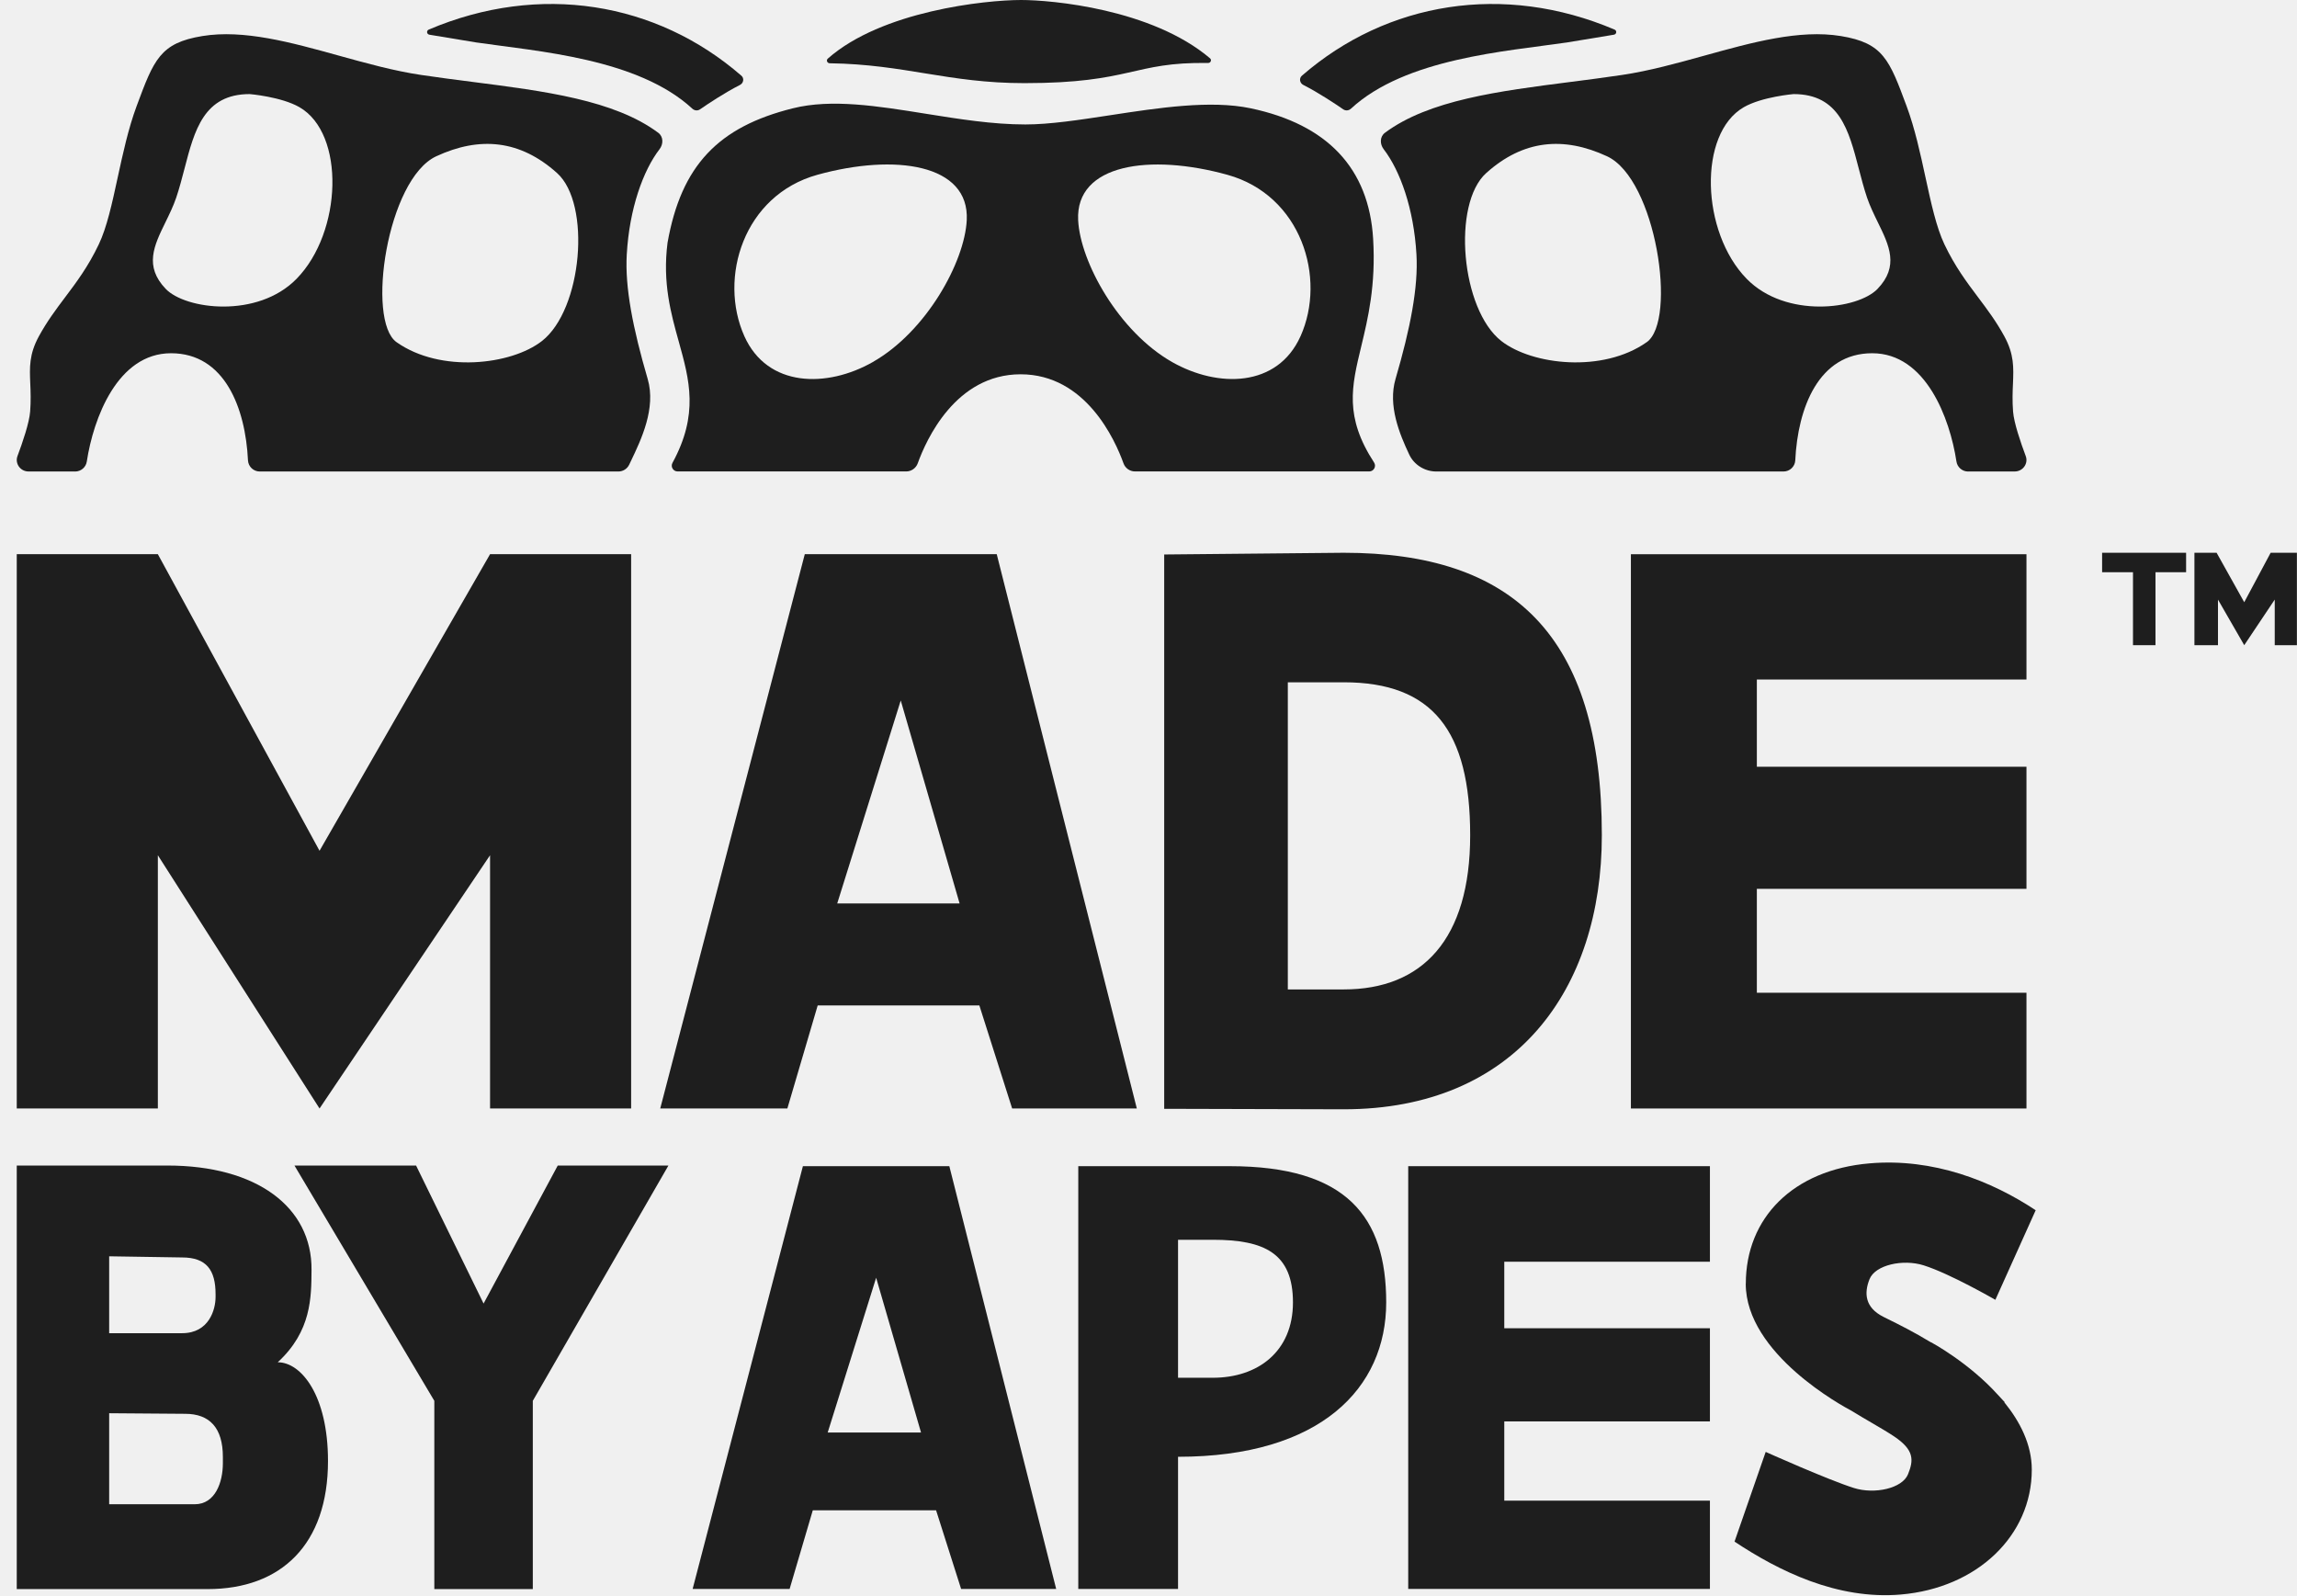
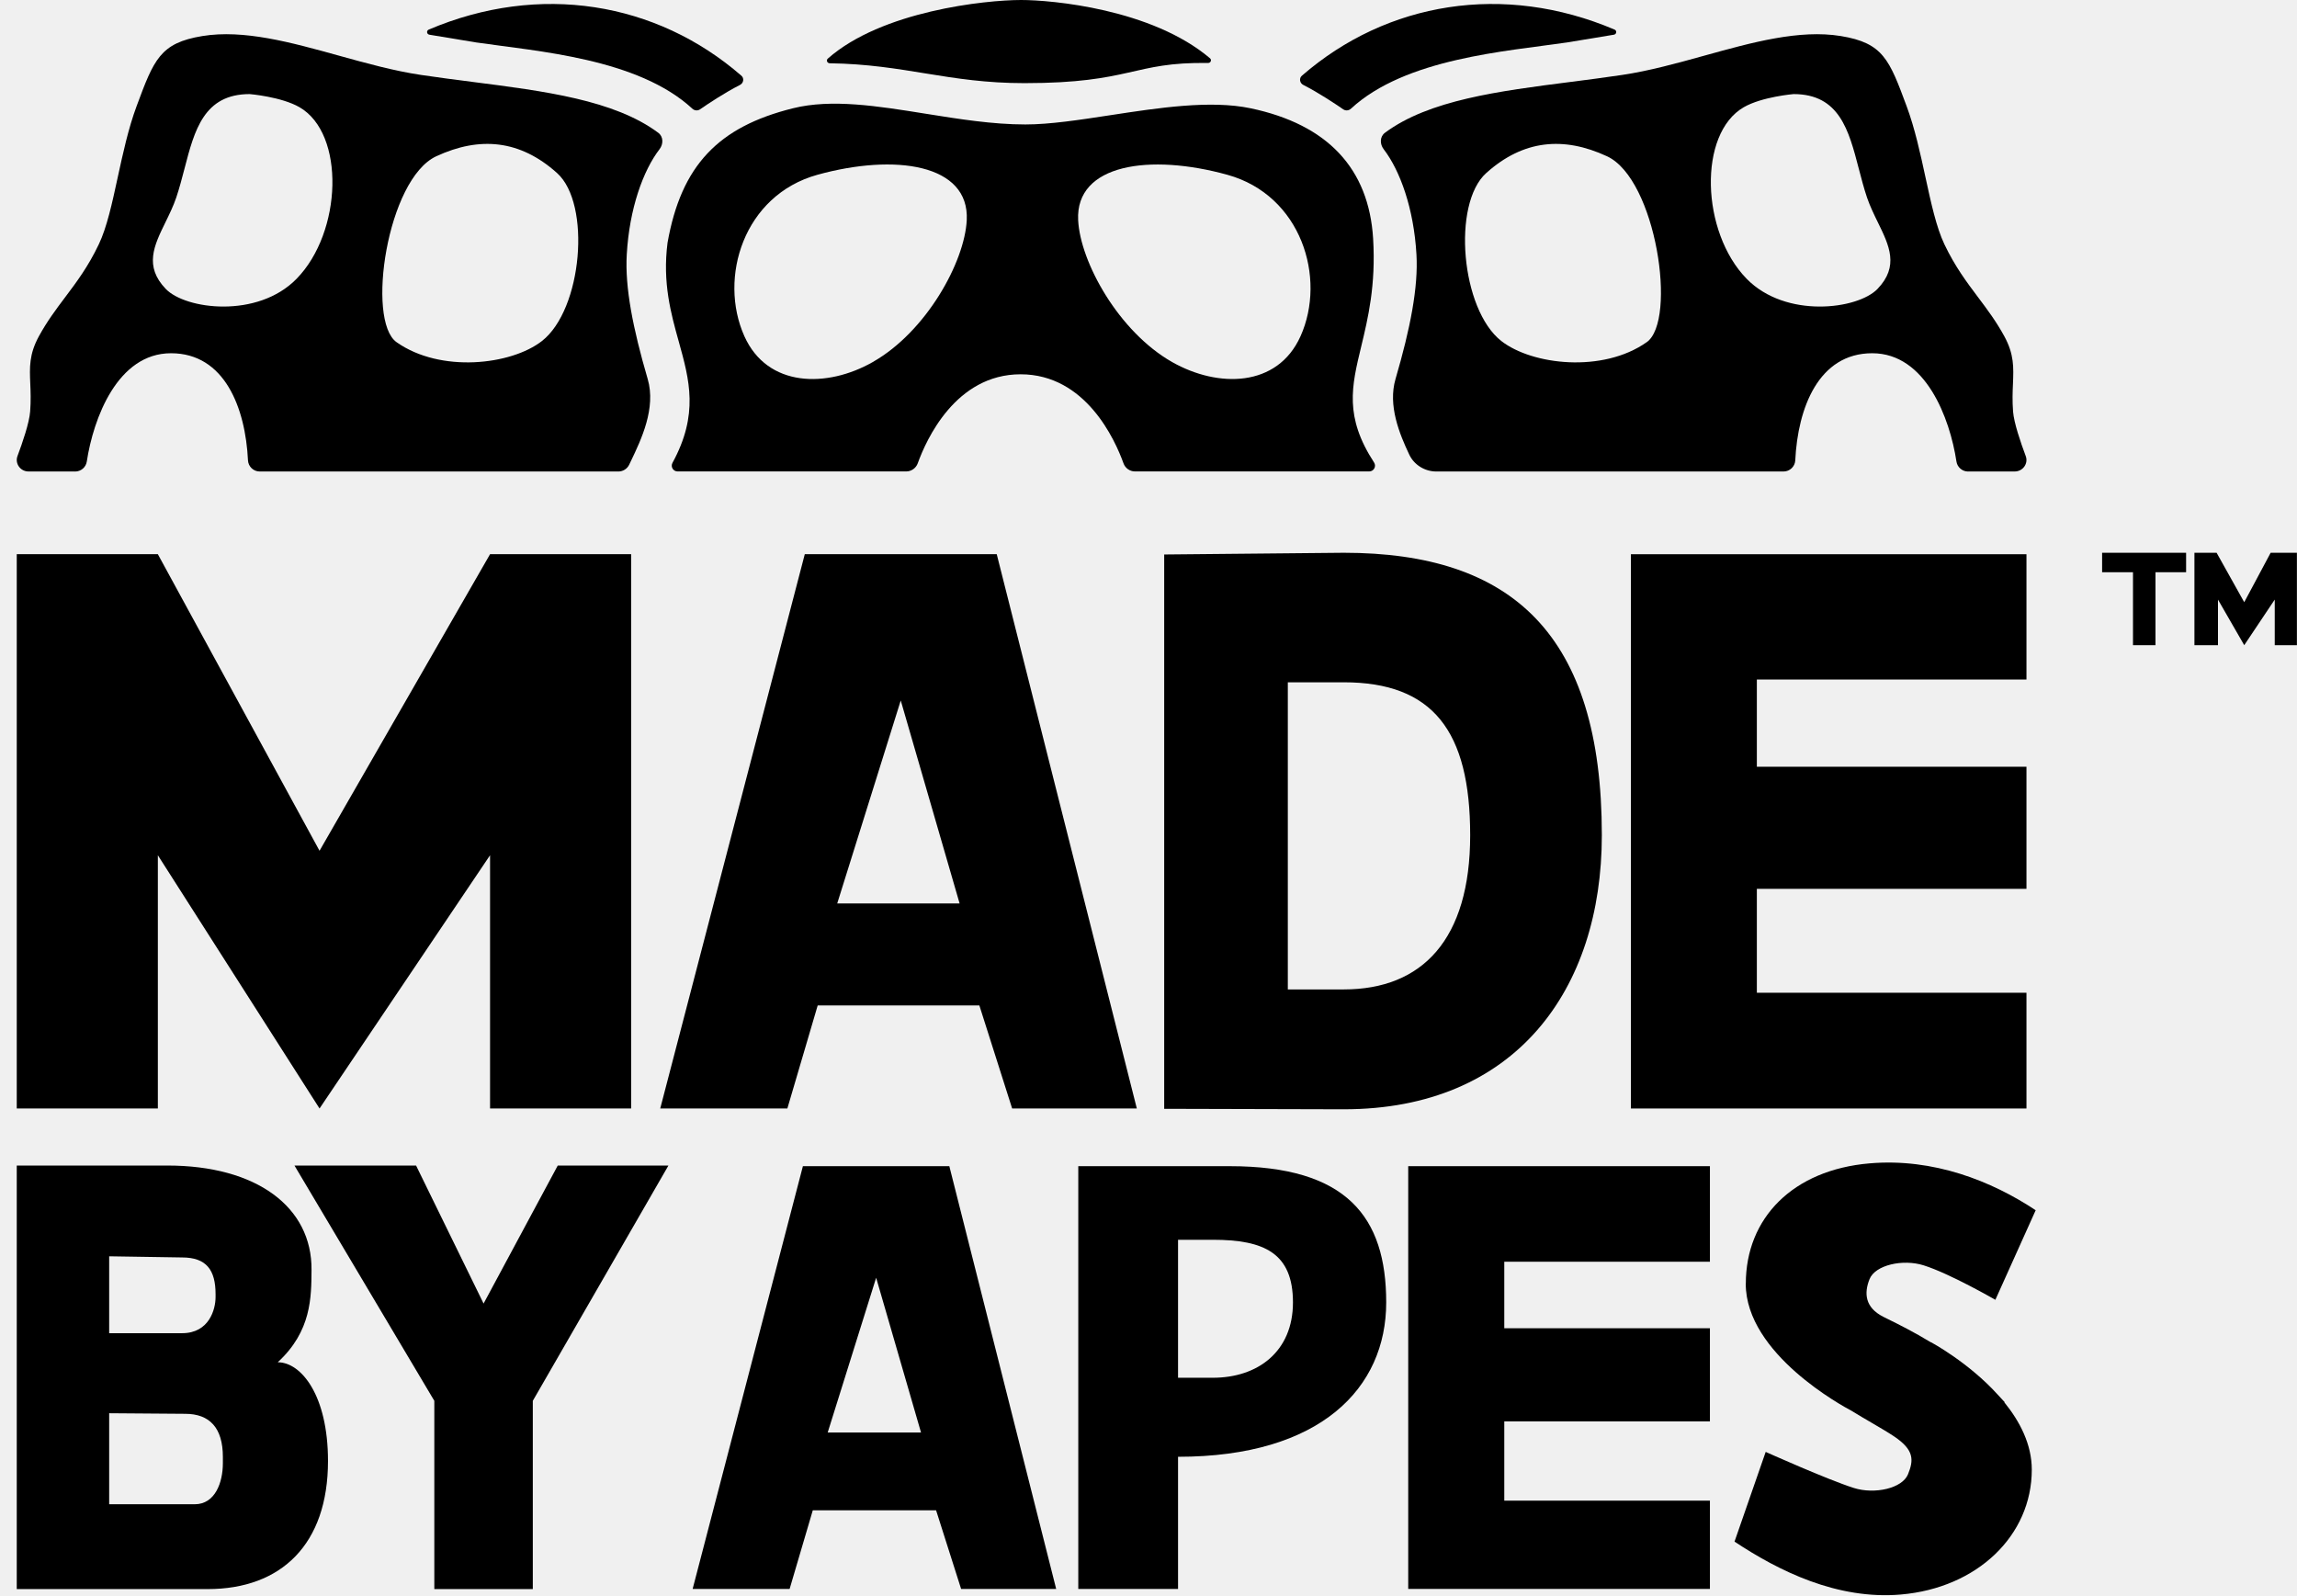
- <svg xmlns="http://www.w3.org/2000/svg" width="72" height="50" viewBox="0 0 72 50" fill="none">
+ <svg xmlns="http://www.w3.org/2000/svg" width="72" height="50" viewBox="0 0 72 50">
  <g clip-path="url(#clip0_51_1141)">
-     <path d="M0.525 36.533H5.247C8.039 36.533 9.784 37.828 9.765 39.809C9.758 40.661 9.765 41.725 8.706 42.699C9.44 42.699 10.281 43.736 10.281 45.793C10.281 48.409 8.814 49.809 6.509 49.809H0.525V36.533ZM3.422 39.378V41.788H5.709C6.554 41.788 6.757 41.044 6.757 40.656V40.564C6.757 39.809 6.471 39.414 5.709 39.414L3.422 39.378ZM3.422 44.297V47.15H6.103C6.744 47.15 6.986 46.466 6.986 45.863V45.666C6.986 44.755 6.571 44.315 5.805 44.315L3.422 44.297V44.297Z" fill="#1E1E1E" />
-     <path d="M13.614 43.908L9.23 36.533H13.042L15.158 40.859L17.483 36.533H20.952L16.701 43.908V49.809H13.614V43.908Z" fill="#1E1E1E" />
-     <path d="M43.451 40.824C43.451 43.504 41.4 45.662 36.926 45.662V49.805H33.799V36.553H38.547C42.217 36.553 43.451 38.143 43.451 40.824ZM36.926 43.185H38.017C39.424 43.185 40.528 42.366 40.528 40.824C40.528 39.281 39.631 38.86 38.017 38.86H36.926V43.186V43.185Z" fill="#1E1E1E" />
-     <path d="M0.525 34.745V17.371H4.948L10.016 26.667L15.361 17.371H19.783V34.745H15.361V26.807L10.016 34.745L4.948 26.807V34.745H0.525Z" fill="#1E1E1E" />
-     <path d="M25.225 17.371H31.243L35.634 34.745H31.726L30.698 31.514H25.631L24.68 34.745H20.695L25.226 17.371H25.225ZM28.234 21.956L26.243 28.318H30.079L28.234 21.956Z" fill="#1E1E1E" />
-     <path d="M51.121 17.372H63.52V21.299H55.069V24.033H63.52V27.86H55.069V31.117H63.52V34.745H51.121V17.371V17.372Z" fill="#1E1E1E" />
-     <path d="M44.141 36.553H53.598V39.548H47.152V41.633H53.598V44.553H47.152V47.037H53.598V49.804H44.141V36.553Z" fill="#1E1E1E" />
-     <path d="M25.167 36.553H29.757L33.106 49.804H30.126L29.342 47.34H25.477L24.751 49.804H21.711L25.167 36.553ZM27.463 40.05L25.944 44.902H28.87L27.463 40.05Z" fill="#1E1E1E" />
-     <path d="M42.12 34.77L36.492 34.755V17.38L42.12 17.326C47.393 17.326 50.21 19.878 50.21 26.179C50.21 31.013 47.507 34.77 42.12 34.77ZM40.367 31.013H42.12C44.581 31.013 46.083 29.448 46.083 26.179C46.083 22.91 44.911 21.386 42.12 21.386H40.367V31.013Z" fill="#1E1E1E" />
-     <path fill-rule="evenodd" clip-rule="evenodd" d="M54.723 40.238C54.723 38.171 56.205 36.669 58.602 36.465C60.603 36.293 62.426 37.017 63.809 37.934L62.545 40.742C62.545 40.742 61.131 39.924 60.3 39.662C59.647 39.455 58.78 39.65 58.602 40.092C58.424 40.533 58.457 40.985 59.033 41.274C59.079 41.298 59.131 41.323 59.187 41.351C59.505 41.508 59.985 41.746 60.529 42.077H60.538C60.538 42.077 61.708 42.706 62.621 43.716C62.695 43.793 62.769 43.872 62.84 43.953H62.825C63.315 44.556 63.687 45.275 63.687 46.064C63.687 48.13 61.979 49.774 59.582 49.979C57.581 50.15 55.752 49.238 54.369 48.321L55.346 45.509C55.346 45.509 57.28 46.377 58.11 46.64C58.762 46.846 59.629 46.652 59.807 46.21C59.985 45.768 60.008 45.453 59.376 45.027C59.179 44.895 58.943 44.757 58.676 44.601C58.477 44.485 58.26 44.359 58.031 44.217C57.781 44.086 54.721 42.438 54.721 40.238H54.723Z" fill="#1E1E1E" />
-     <path d="M68.785 20.223V17.326H69.48L70.346 18.876L71.174 17.326H71.997V20.223H71.302V18.794L70.346 20.223L69.523 18.794V20.223H68.785Z" fill="#1E1E1E" />
-     <path d="M65.891 17.936V17.326H68.524V17.936H67.564V20.223H66.859V17.936H65.891Z" fill="#1E1E1E" />
-     <path d="M14.955 1.335L13.461 1.088C13.374 1.074 13.359 0.961 13.44 0.927C16.911 -0.548 20.571 0.056 23.238 2.372C23.334 2.454 23.308 2.604 23.195 2.662C22.715 2.906 22.181 3.262 21.943 3.427C21.869 3.478 21.768 3.468 21.703 3.408C19.994 1.826 16.832 1.61 14.955 1.334V1.335Z" fill="#1E1E1E" />
-     <path d="M49.092 1.335L50.587 1.088C50.674 1.074 50.689 0.961 50.608 0.927C47.136 -0.548 43.476 0.056 40.809 2.372C40.714 2.454 40.739 2.604 40.852 2.662C41.332 2.906 41.866 3.262 42.104 3.427C42.178 3.478 42.279 3.468 42.344 3.408C44.053 1.826 47.215 1.61 49.092 1.334V1.335Z" fill="#1E1E1E" />
-     <path d="M32.113 2.606C29.713 2.606 28.37 2.017 26.009 1.983C25.929 1.982 25.889 1.889 25.948 1.837C27.633 0.347 30.879 0 32.007 0C32.955 0 36.099 0.275 37.928 1.827C37.99 1.88 37.949 1.976 37.866 1.974C35.498 1.938 35.481 2.606 32.112 2.606L32.113 2.606Z" fill="#1E1E1E" />
-     <path fill-rule="evenodd" clip-rule="evenodd" d="M2.353 14.778H0.893C0.637 14.778 0.461 14.527 0.548 14.295C0.709 13.866 0.918 13.253 0.945 12.899C0.971 12.561 0.96 12.281 0.949 12.027C0.927 11.515 0.91 11.108 1.219 10.54C1.473 10.075 1.753 9.701 2.039 9.321C2.398 8.844 2.764 8.357 3.096 7.66C3.35 7.129 3.514 6.373 3.689 5.564C3.851 4.818 4.022 4.027 4.282 3.327C4.824 1.867 5.017 1.347 6.343 1.13C7.639 0.918 9.119 1.327 10.622 1.744C11.483 1.983 12.352 2.223 13.198 2.349C13.731 2.429 14.272 2.498 14.808 2.567C17.06 2.855 19.256 3.135 20.634 4.162C20.797 4.284 20.797 4.516 20.674 4.676C20.158 5.346 19.728 6.54 19.646 7.976C19.586 9.007 19.838 10.292 20.302 11.879C20.57 12.795 20.095 13.786 19.78 14.444C19.759 14.487 19.74 14.527 19.721 14.567C19.66 14.694 19.529 14.779 19.383 14.779H8.142C7.944 14.779 7.783 14.623 7.773 14.431C7.694 12.787 7.042 11.072 5.361 11.072C3.68 11.072 2.926 13.119 2.721 14.464C2.695 14.643 2.54 14.78 2.353 14.78V14.778ZM5.196 9.056C4.512 8.345 4.829 7.696 5.185 6.969C5.306 6.721 5.432 6.465 5.524 6.194C5.624 5.898 5.704 5.588 5.784 5.283C6.096 4.083 6.39 2.949 7.827 2.949C7.827 2.949 8.817 3.032 9.387 3.36C10.825 4.188 10.73 7.273 9.297 8.738C8.071 9.993 5.812 9.699 5.196 9.056V9.056ZM12.431 10.726C13.808 11.697 16.021 11.442 16.986 10.69C18.255 9.701 18.537 6.39 17.461 5.424C16.3 4.382 15.038 4.267 13.675 4.898C12.133 5.612 11.472 10.049 12.431 10.726H12.431Z" fill="#1E1E1E" />
-     <path fill-rule="evenodd" clip-rule="evenodd" d="M61.693 14.778H63.153C63.408 14.778 63.585 14.527 63.497 14.295C63.336 13.866 63.127 13.253 63.1 12.899C63.074 12.561 63.085 12.281 63.097 12.027C63.118 11.515 63.135 11.108 62.826 10.54C62.572 10.075 62.292 9.701 62.006 9.321C61.648 8.844 61.281 8.357 60.949 7.66C60.696 7.129 60.532 6.373 60.356 5.564C60.195 4.818 60.023 4.027 59.763 3.327C59.221 1.867 59.029 1.347 57.702 1.13C56.406 0.918 54.926 1.327 53.424 1.744C52.562 1.983 51.693 2.223 50.847 2.349C50.314 2.429 49.774 2.498 49.237 2.567C46.985 2.855 44.789 3.135 43.411 4.162C43.248 4.284 43.248 4.516 43.371 4.676C43.887 5.346 44.317 6.54 44.399 7.976C44.459 9.007 44.207 10.292 43.743 11.879C43.5 12.71 43.867 13.601 44.174 14.25C44.325 14.57 44.659 14.779 45.023 14.779H55.904C56.103 14.779 56.263 14.623 56.273 14.431C56.352 12.787 57.004 11.072 58.685 11.072C60.366 11.072 61.121 13.119 61.325 14.464C61.351 14.643 61.506 14.78 61.693 14.78V14.778ZM58.851 9.056C59.535 8.345 59.218 7.696 58.862 6.969C58.741 6.721 58.616 6.465 58.523 6.194C58.423 5.898 58.343 5.588 58.263 5.283C57.951 4.083 57.656 2.949 56.22 2.949C56.22 2.949 55.23 3.032 54.66 3.36C53.221 4.188 53.317 7.273 54.749 8.738C55.977 9.993 58.234 9.699 58.851 9.056V9.056ZM51.615 10.726C50.239 11.697 48.026 11.442 47.061 10.69C45.792 9.701 45.51 6.39 46.586 5.424C47.747 4.382 49.009 4.267 50.372 4.898C51.913 5.612 52.575 10.049 51.616 10.726H51.615Z" fill="#1E1E1E" />
-     <path fill-rule="evenodd" clip-rule="evenodd" d="M28.406 14.777H21.24C21.1 14.777 21.014 14.63 21.078 14.51C21.91 12.985 21.611 11.911 21.277 10.71C21.03 9.823 20.763 8.866 20.924 7.609C21.353 5.188 22.513 3.976 24.855 3.394C26.069 3.091 27.514 3.324 29.012 3.564C30.05 3.73 31.111 3.901 32.14 3.901C32.908 3.901 33.834 3.759 34.802 3.611C36.323 3.378 37.945 3.131 39.2 3.394C41.615 3.901 42.908 5.284 43.041 7.481C43.129 8.944 42.88 9.978 42.668 10.859C42.364 12.116 42.137 13.062 43.071 14.498C43.149 14.617 43.063 14.777 42.917 14.777H35.577C35.413 14.777 35.269 14.672 35.216 14.522C34.953 13.79 34.032 11.732 31.992 11.732C29.951 11.732 29.03 13.79 28.767 14.522C28.713 14.671 28.569 14.777 28.406 14.777V14.777ZM27.358 11.348C25.923 12.164 24.057 12.151 23.333 10.539C22.512 8.708 23.31 6.119 25.623 5.478C28.047 4.808 30.391 5.135 30.303 6.901C30.237 8.214 29.036 10.394 27.358 11.347V11.348ZM40.765 10.539C40.041 12.151 38.175 12.163 36.74 11.348C35.062 10.394 33.861 8.214 33.795 6.902C33.707 5.136 36.051 4.808 38.474 5.479C40.787 6.12 41.586 8.709 40.765 10.54V10.539Z" fill="#1E1E1E" />
+     <path d="M0.525 36.533H5.247C8.039 36.533 9.784 37.828 9.765 39.809C9.758 40.661 9.765 41.725 8.706 42.699C9.44 42.699 10.281 43.736 10.281 45.793C10.281 48.409 8.814 49.809 6.509 49.809H0.525V36.533ZM3.422 39.378V41.788H5.709C6.554 41.788 6.757 41.044 6.757 40.656V40.564C6.757 39.809 6.471 39.414 5.709 39.414L3.422 39.378ZM3.422 44.297V47.15H6.103C6.744 47.15 6.986 46.466 6.986 45.863V45.666C6.986 44.755 6.571 44.315 5.805 44.315L3.422 44.297V44.297Z" />
+     <path d="M13.614 43.908L9.23 36.533H13.042L15.158 40.859L17.483 36.533H20.952L16.701 43.908V49.809H13.614V43.908Z" />
+     <path d="M43.451 40.824C43.451 43.504 41.4 45.662 36.926 45.662V49.805H33.799V36.553H38.547C42.217 36.553 43.451 38.143 43.451 40.824ZM36.926 43.185H38.017C39.424 43.185 40.528 42.366 40.528 40.824C40.528 39.281 39.631 38.86 38.017 38.86H36.926V43.186V43.185Z" />
+     <path d="M0.525 34.745V17.371H4.948L10.016 26.667L15.361 17.371H19.783V34.745H15.361V26.807L10.016 34.745L4.948 26.807V34.745H0.525Z" />
+     <path d="M25.225 17.371H31.243L35.634 34.745H31.726L30.698 31.514H25.631L24.68 34.745H20.695L25.226 17.371H25.225ZM28.234 21.956L26.243 28.318H30.079L28.234 21.956Z" />
+     <path d="M51.121 17.372H63.52V21.299H55.069V24.033H63.52V27.86H55.069V31.117H63.52V34.745H51.121V17.371V17.372Z" />
+     <path d="M44.141 36.553H53.598V39.548H47.152V41.633H53.598V44.553H47.152V47.037H53.598V49.804H44.141V36.553Z" />
+     <path d="M25.167 36.553H29.757L33.106 49.804H30.126L29.342 47.34H25.477L24.751 49.804H21.711L25.167 36.553ZM27.463 40.05L25.944 44.902H28.87L27.463 40.05Z" />
+     <path d="M42.12 34.77L36.492 34.755V17.38L42.12 17.326C47.393 17.326 50.21 19.878 50.21 26.179C50.21 31.013 47.507 34.77 42.12 34.77ZM40.367 31.013H42.12C44.581 31.013 46.083 29.448 46.083 26.179C46.083 22.91 44.911 21.386 42.12 21.386H40.367V31.013Z" />
+     <path fill-rule="evenodd" clip-rule="evenodd" d="M54.723 40.238C54.723 38.171 56.205 36.669 58.602 36.465C60.603 36.293 62.426 37.017 63.809 37.934L62.545 40.742C62.545 40.742 61.131 39.924 60.3 39.662C59.647 39.455 58.78 39.65 58.602 40.092C58.424 40.533 58.457 40.985 59.033 41.274C59.079 41.298 59.131 41.323 59.187 41.351C59.505 41.508 59.985 41.746 60.529 42.077H60.538C60.538 42.077 61.708 42.706 62.621 43.716C62.695 43.793 62.769 43.872 62.84 43.953H62.825C63.315 44.556 63.687 45.275 63.687 46.064C63.687 48.13 61.979 49.774 59.582 49.979C57.581 50.15 55.752 49.238 54.369 48.321L55.346 45.509C55.346 45.509 57.28 46.377 58.11 46.64C58.762 46.846 59.629 46.652 59.807 46.21C59.985 45.768 60.008 45.453 59.376 45.027C59.179 44.895 58.943 44.757 58.676 44.601C58.477 44.485 58.26 44.359 58.031 44.217C57.781 44.086 54.721 42.438 54.721 40.238H54.723Z" />
+     <path d="M68.785 20.223V17.326H69.48L70.346 18.876L71.174 17.326H71.997V20.223H71.302V18.794L70.346 20.223L69.523 18.794V20.223H68.785Z" />
+     <path d="M65.891 17.936V17.326H68.524V17.936H67.564V20.223H66.859V17.936H65.891Z" />
+     <path d="M14.955 1.335L13.461 1.088C13.374 1.074 13.359 0.961 13.44 0.927C16.911 -0.548 20.571 0.056 23.238 2.372C23.334 2.454 23.308 2.604 23.195 2.662C22.715 2.906 22.181 3.262 21.943 3.427C21.869 3.478 21.768 3.468 21.703 3.408C19.994 1.826 16.832 1.61 14.955 1.334V1.335Z" />
+     <path d="M49.092 1.335L50.587 1.088C50.674 1.074 50.689 0.961 50.608 0.927C47.136 -0.548 43.476 0.056 40.809 2.372C40.714 2.454 40.739 2.604 40.852 2.662C41.332 2.906 41.866 3.262 42.104 3.427C42.178 3.478 42.279 3.468 42.344 3.408C44.053 1.826 47.215 1.61 49.092 1.334V1.335Z" />
+     <path d="M32.113 2.606C29.713 2.606 28.37 2.017 26.009 1.983C25.929 1.982 25.889 1.889 25.948 1.837C27.633 0.347 30.879 0 32.007 0C32.955 0 36.099 0.275 37.928 1.827C37.99 1.88 37.949 1.976 37.866 1.974C35.498 1.938 35.481 2.606 32.112 2.606L32.113 2.606Z" />
+     <path fill-rule="evenodd" clip-rule="evenodd" d="M2.353 14.778H0.893C0.637 14.778 0.461 14.527 0.548 14.295C0.709 13.866 0.918 13.253 0.945 12.899C0.971 12.561 0.96 12.281 0.949 12.027C0.927 11.515 0.91 11.108 1.219 10.54C1.473 10.075 1.753 9.701 2.039 9.321C2.398 8.844 2.764 8.357 3.096 7.66C3.35 7.129 3.514 6.373 3.689 5.564C3.851 4.818 4.022 4.027 4.282 3.327C4.824 1.867 5.017 1.347 6.343 1.13C7.639 0.918 9.119 1.327 10.622 1.744C11.483 1.983 12.352 2.223 13.198 2.349C13.731 2.429 14.272 2.498 14.808 2.567C17.06 2.855 19.256 3.135 20.634 4.162C20.797 4.284 20.797 4.516 20.674 4.676C20.158 5.346 19.728 6.54 19.646 7.976C19.586 9.007 19.838 10.292 20.302 11.879C20.57 12.795 20.095 13.786 19.78 14.444C19.759 14.487 19.74 14.527 19.721 14.567C19.66 14.694 19.529 14.779 19.383 14.779H8.142C7.944 14.779 7.783 14.623 7.773 14.431C7.694 12.787 7.042 11.072 5.361 11.072C3.68 11.072 2.926 13.119 2.721 14.464C2.695 14.643 2.54 14.78 2.353 14.78V14.778ZM5.196 9.056C4.512 8.345 4.829 7.696 5.185 6.969C5.306 6.721 5.432 6.465 5.524 6.194C5.624 5.898 5.704 5.588 5.784 5.283C6.096 4.083 6.39 2.949 7.827 2.949C7.827 2.949 8.817 3.032 9.387 3.36C10.825 4.188 10.73 7.273 9.297 8.738C8.071 9.993 5.812 9.699 5.196 9.056V9.056ZM12.431 10.726C13.808 11.697 16.021 11.442 16.986 10.69C18.255 9.701 18.537 6.39 17.461 5.424C16.3 4.382 15.038 4.267 13.675 4.898C12.133 5.612 11.472 10.049 12.431 10.726H12.431Z" />
+     <path fill-rule="evenodd" clip-rule="evenodd" d="M61.693 14.778H63.153C63.408 14.778 63.585 14.527 63.497 14.295C63.336 13.866 63.127 13.253 63.1 12.899C63.074 12.561 63.085 12.281 63.097 12.027C63.118 11.515 63.135 11.108 62.826 10.54C62.572 10.075 62.292 9.701 62.006 9.321C61.648 8.844 61.281 8.357 60.949 7.66C60.696 7.129 60.532 6.373 60.356 5.564C60.195 4.818 60.023 4.027 59.763 3.327C59.221 1.867 59.029 1.347 57.702 1.13C56.406 0.918 54.926 1.327 53.424 1.744C52.562 1.983 51.693 2.223 50.847 2.349C50.314 2.429 49.774 2.498 49.237 2.567C46.985 2.855 44.789 3.135 43.411 4.162C43.248 4.284 43.248 4.516 43.371 4.676C43.887 5.346 44.317 6.54 44.399 7.976C44.459 9.007 44.207 10.292 43.743 11.879C43.5 12.71 43.867 13.601 44.174 14.25C44.325 14.57 44.659 14.779 45.023 14.779H55.904C56.103 14.779 56.263 14.623 56.273 14.431C56.352 12.787 57.004 11.072 58.685 11.072C60.366 11.072 61.121 13.119 61.325 14.464C61.351 14.643 61.506 14.78 61.693 14.78V14.778ZM58.851 9.056C59.535 8.345 59.218 7.696 58.862 6.969C58.741 6.721 58.616 6.465 58.523 6.194C58.423 5.898 58.343 5.588 58.263 5.283C57.951 4.083 57.656 2.949 56.22 2.949C56.22 2.949 55.23 3.032 54.66 3.36C53.221 4.188 53.317 7.273 54.749 8.738C55.977 9.993 58.234 9.699 58.851 9.056V9.056ZM51.615 10.726C50.239 11.697 48.026 11.442 47.061 10.69C45.792 9.701 45.51 6.39 46.586 5.424C47.747 4.382 49.009 4.267 50.372 4.898C51.913 5.612 52.575 10.049 51.616 10.726H51.615Z" />
+     <path fill-rule="evenodd" clip-rule="evenodd" d="M28.406 14.777H21.24C21.1 14.777 21.014 14.63 21.078 14.51C21.91 12.985 21.611 11.911 21.277 10.71C21.03 9.823 20.763 8.866 20.924 7.609C21.353 5.188 22.513 3.976 24.855 3.394C26.069 3.091 27.514 3.324 29.012 3.564C30.05 3.73 31.111 3.901 32.14 3.901C32.908 3.901 33.834 3.759 34.802 3.611C36.323 3.378 37.945 3.131 39.2 3.394C41.615 3.901 42.908 5.284 43.041 7.481C43.129 8.944 42.88 9.978 42.668 10.859C42.364 12.116 42.137 13.062 43.071 14.498C43.149 14.617 43.063 14.777 42.917 14.777H35.577C35.413 14.777 35.269 14.672 35.216 14.522C34.953 13.79 34.032 11.732 31.992 11.732C29.951 11.732 29.03 13.79 28.767 14.522C28.713 14.671 28.569 14.777 28.406 14.777V14.777ZM27.358 11.348C25.923 12.164 24.057 12.151 23.333 10.539C22.512 8.708 23.31 6.119 25.623 5.478C28.047 4.808 30.391 5.135 30.303 6.901C30.237 8.214 29.036 10.394 27.358 11.347V11.348ZM40.765 10.539C40.041 12.151 38.175 12.163 36.74 11.348C35.062 10.394 33.861 8.214 33.795 6.902C33.707 5.136 36.051 4.808 38.474 5.479C40.787 6.12 41.586 8.709 40.765 10.54V10.539Z" />
  </g>
  <defs>
    <clipPath id="clip0_51_1141">
-       <rect width="72" height="50" fill="white" />
+       <rect width="72" height="50" />
    </clipPath>
  </defs>
</svg>
